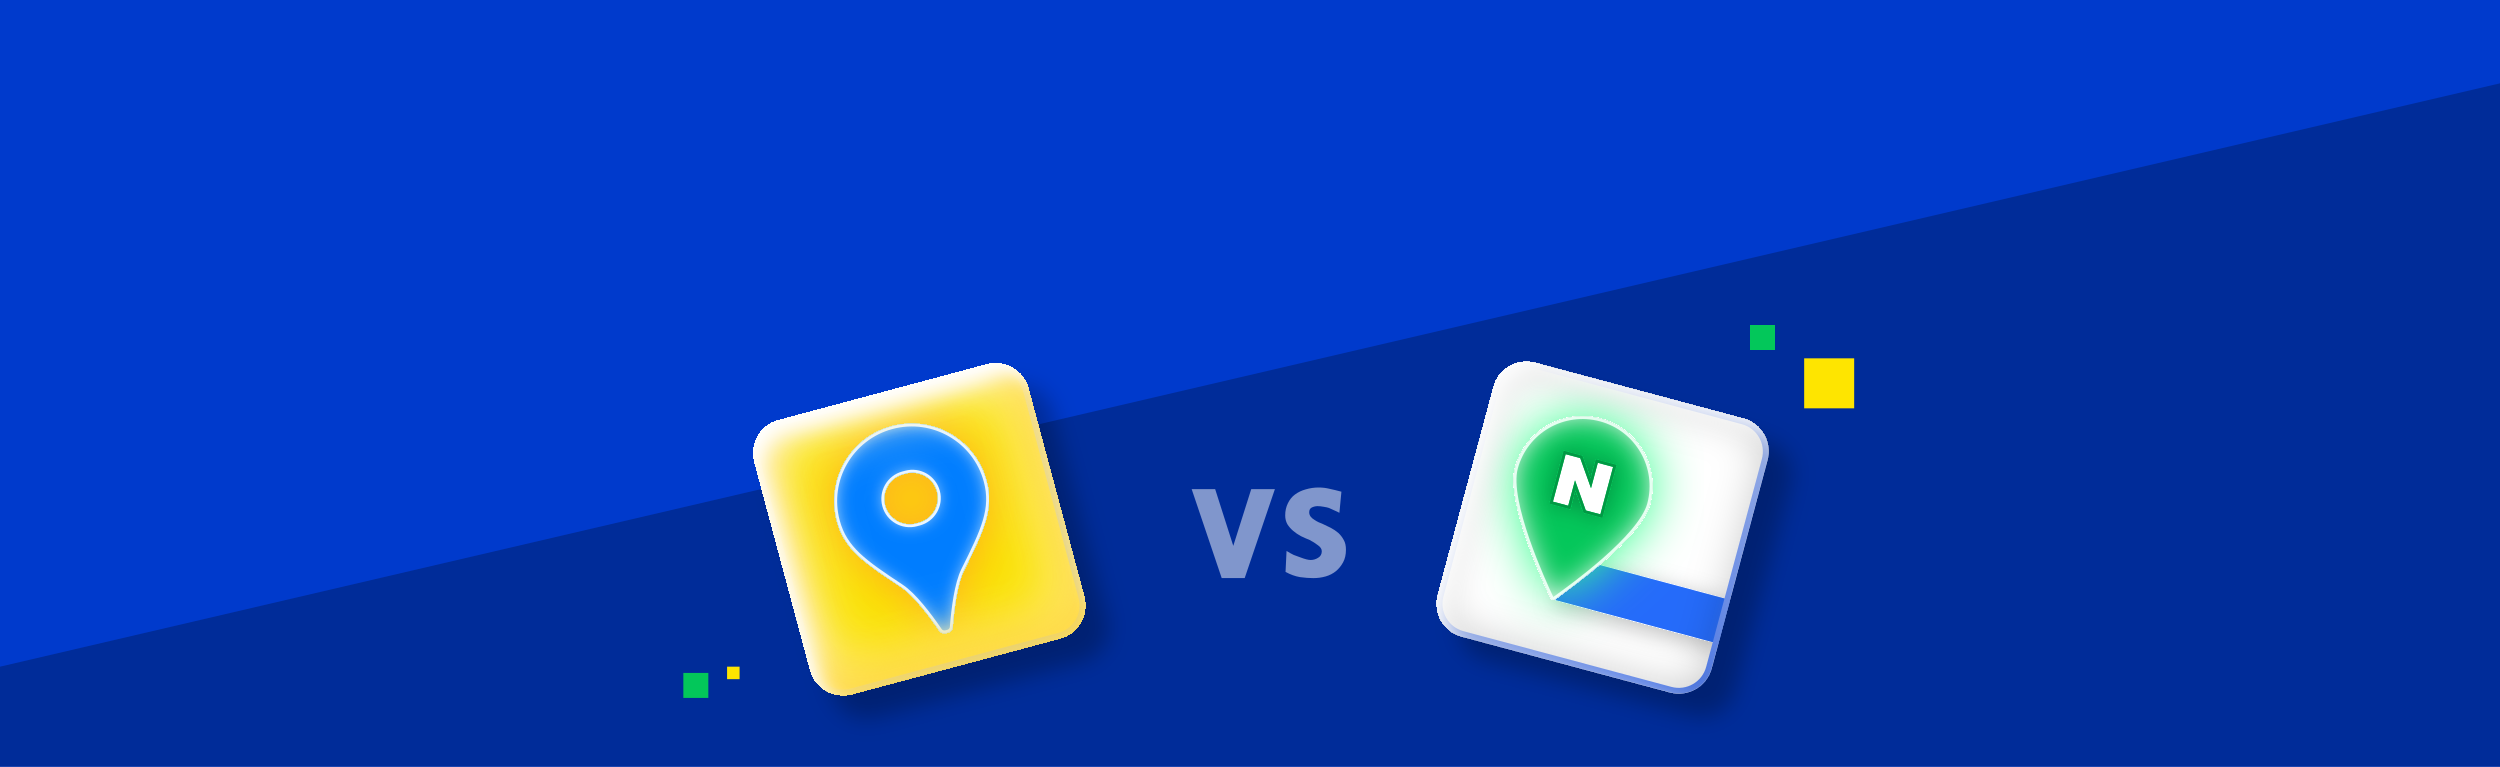
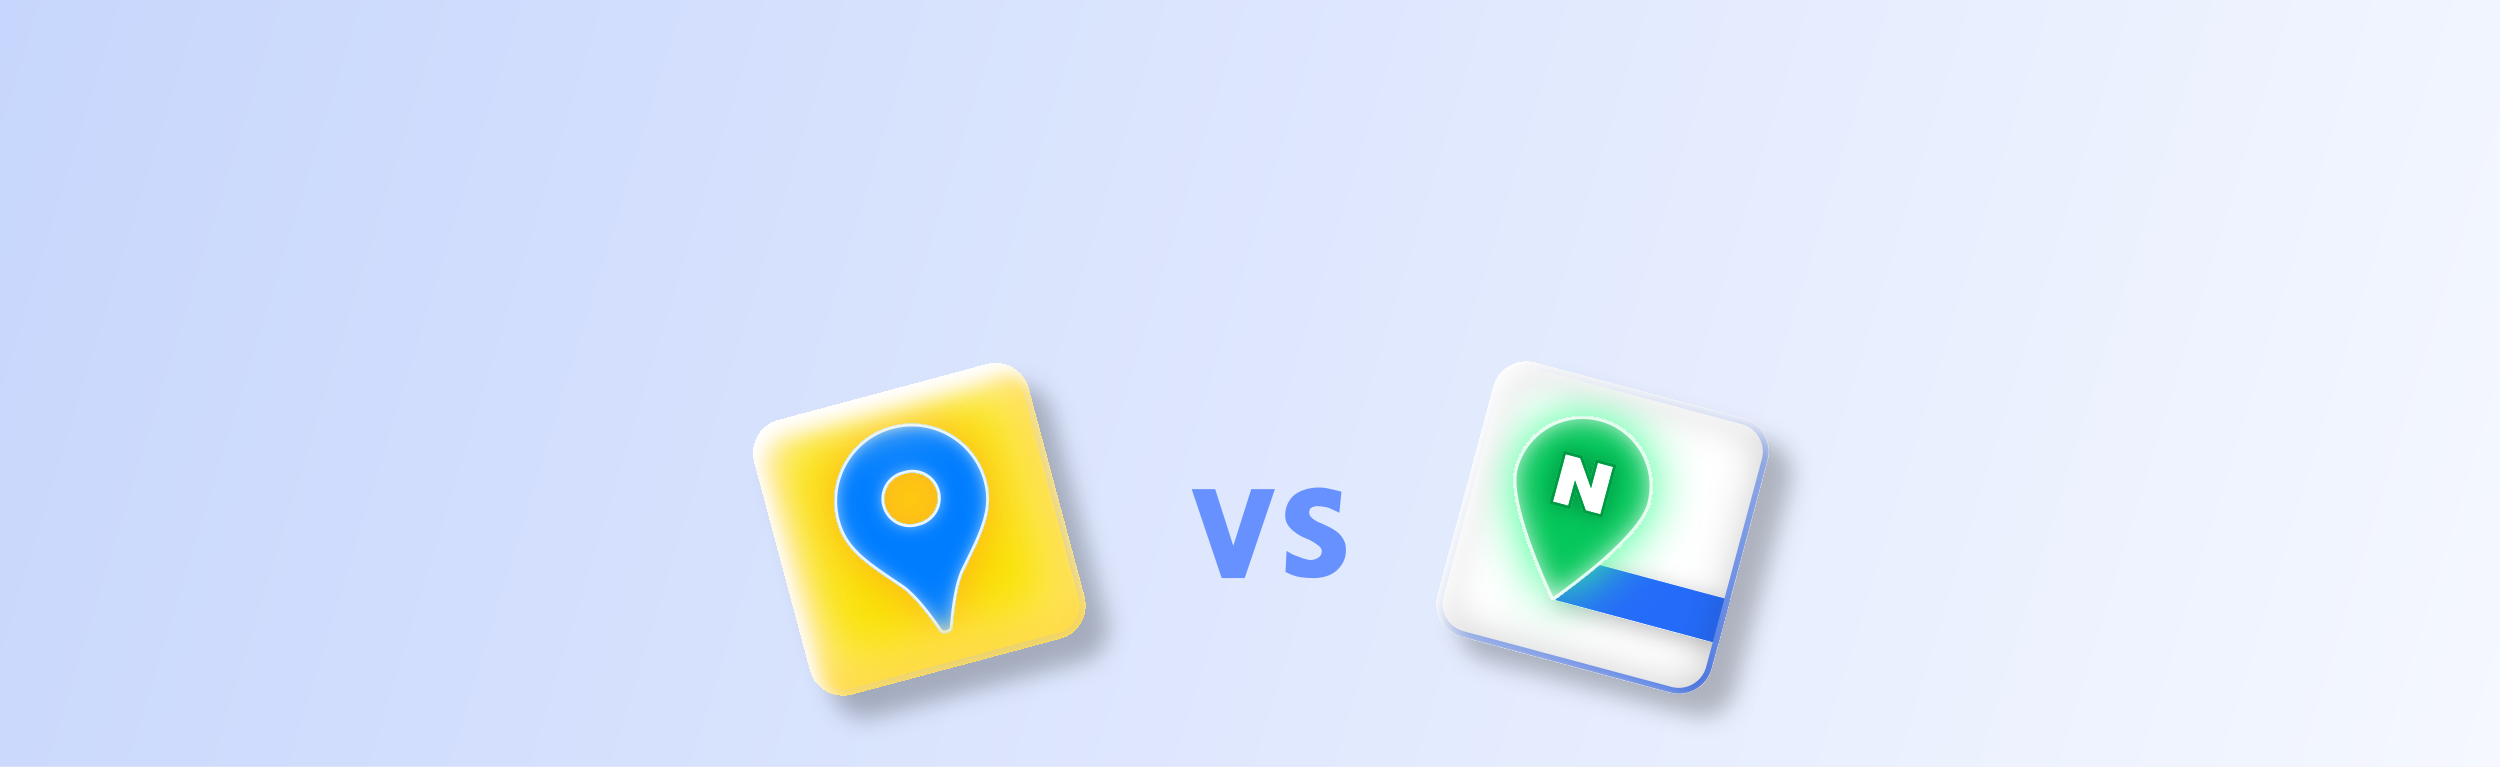
<svg xmlns="http://www.w3.org/2000/svg" width="600" height="184" viewBox="0 0 600 184" fill="none">
  <g clip-path="url(#clip0_1104_13890)">
-     <rect width="600" height="184" fill="#003ACC" />
-     <path d="M0 160L600 20V184H0V160Z" fill="#002C99" />
+     <rect width="600" height="184" fill="url(#paint0_linear_1104_13890)" />
    <g filter="url(#filter0_diiii_1104_13890)">
      <g clip-path="url(#clip1_1104_13890)">
        <rect x="179" y="103" width="68" height="68" rx="8.16" transform="rotate(-15 179 103)" fill="#FAE100" />
        <g filter="url(#filter1_di_1104_13890)">
          <path fill-rule="evenodd" clip-rule="evenodd" d="M214.012 102.301C223.927 99.645 234.119 105.529 236.776 115.444C238.565 122.122 236.177 127.221 231.363 136.841C229.748 140.068 228.992 146.122 228.643 150.53C228.585 151.264 227.976 151.755 227.299 151.888C226.645 152.111 225.873 151.99 225.455 151.384C222.949 147.741 219.267 142.876 216.256 140.889C207.276 134.964 202.658 131.743 200.869 125.065C198.212 115.15 204.097 104.958 214.012 102.301ZM217.402 113.638C217.291 113.667 217.183 113.7 217.076 113.735C216.965 113.758 216.855 113.784 216.745 113.814C213.48 114.689 211.542 118.044 212.417 121.309C213.292 124.574 216.648 126.512 219.913 125.637C220.023 125.607 220.131 125.574 220.239 125.539C220.349 125.516 220.459 125.49 220.569 125.461C223.834 124.586 225.772 121.23 224.897 117.965C224.022 114.701 220.666 112.763 217.402 113.638Z" fill="#007DFF" />
          <path d="M214.1 102.63C223.834 100.022 233.839 105.799 236.447 115.533C238.197 122.065 235.885 127.044 231.059 136.689C230.229 138.348 229.629 140.708 229.193 143.183C228.756 145.666 228.478 148.293 228.304 150.503C228.261 151.039 227.811 151.44 227.233 151.554L227.211 151.559L227.188 151.566C226.631 151.756 226.04 151.634 225.735 151.191C224.479 149.365 222.925 147.228 221.306 145.297C219.691 143.371 217.991 141.627 216.442 140.606C207.44 134.666 202.948 131.51 201.198 124.978C198.589 115.244 204.366 105.238 214.1 102.63ZM217.314 113.309C217.203 113.339 217.094 113.371 216.988 113.406C216.878 113.429 216.768 113.456 216.657 113.485C213.211 114.409 211.166 117.951 212.089 121.397C213.013 124.843 216.555 126.888 220.001 125.965C220.112 125.935 220.22 125.902 220.327 125.868C220.436 125.844 220.547 125.819 220.657 125.789C224.104 124.866 226.149 121.323 225.225 117.877C224.302 114.431 220.76 112.386 217.314 113.309Z" stroke="white" stroke-width="0.68" />
        </g>
      </g>
-       <rect x="179.833" y="103.481" width="66.64" height="66.64" rx="7.48" transform="rotate(-15 179.833 103.481)" stroke="url(#paint0_linear_1104_13890)" stroke-width="1.36" />
+       <rect x="179.833" y="103.481" width="66.64" height="66.64" rx="7.48" transform="rotate(-15 179.833 103.481)" stroke="url(#paint1_linear_1104_13890)" stroke-width="1.36" />
    </g>
    <g filter="url(#filter2_dii_1104_13890)">
      <g clip-path="url(#clip2_1104_13890)">
        <rect x="360.6" y="85" width="68" height="68" rx="8.16" transform="rotate(15 360.6 85.0002)" fill="white" />
        <g filter="url(#filter3_d_1104_13890)">
          <rect x="375.785" y="133.418" width="41.027" height="10.88" transform="rotate(15 375.785 133.418)" fill="#256BFA" />
        </g>
        <g filter="url(#filter4_di_1104_13890)">
          <path d="M396.008 121.004C393.858 129.026 376.685 141.373 373.156 143.841C372.817 144.078 372.367 143.958 372.19 143.585C370.335 139.683 361.454 120.346 363.604 112.321C366.002 103.373 375.199 98.063 384.147 100.461C393.095 102.858 398.405 112.056 396.008 121.004Z" fill="#04C75A" />
          <path d="M384.059 100.789C392.826 103.138 398.029 112.149 395.68 120.916C395.162 122.847 393.726 125.076 391.767 127.39C389.815 129.696 387.37 132.057 384.875 134.25C379.886 138.635 374.721 142.331 372.961 143.562C372.795 143.678 372.584 143.622 372.497 143.439C371.571 141.492 368.894 135.695 366.717 129.388C365.628 126.234 364.666 122.961 364.111 119.981C363.555 116.992 363.415 114.34 363.932 112.409C366.281 103.643 375.293 98.44 384.059 100.789Z" stroke="#CEFFE4" stroke-width="0.68" />
        </g>
        <g filter="url(#filter5_d_1104_13890)">
          <path d="M381.843 117.168L379.254 109.945L375.756 109.007L372.705 120.392L376.37 121.374L378.003 115.28L380.591 122.505L384.09 123.443L387.141 112.058L383.476 111.076L381.843 117.168Z" fill="white" />
          <path d="M376.611 121.791L378.05 116.42L380.271 122.62L380.331 122.787L384.331 123.859L387.558 111.817L383.235 110.659L381.796 116.03L379.574 109.83L379.514 109.662L375.516 108.59L372.289 120.632L376.611 121.791Z" stroke="#019944" stroke-width="0.68" />
        </g>
      </g>
-       <rect x="361.08" y="85.833" width="66.64" height="66.64" rx="7.48" transform="rotate(15 361.08 85.8331)" stroke="url(#paint1_linear_1104_13890)" stroke-width="1.36" />
+       <rect x="361.08" y="85.833" width="66.64" height="66.64" rx="7.48" transform="rotate(15 361.08 85.8331)" stroke="url(#paint2_linear_1104_13890)" stroke-width="1.36" />
    </g>
-     <path d="M308.771 132.223C309.362 132.599 309.939 132.921 310.503 133.19C311.094 133.431 311.644 133.633 312.154 133.794C313.201 134.197 314.006 134.398 314.57 134.398C315.188 134.398 315.778 134.223 316.342 133.874C316.933 133.525 317.228 133.002 317.228 132.304C317.228 131.767 316.919 131.284 316.302 130.854C315.711 130.398 315.053 129.981 314.329 129.605C313.657 129.337 312.959 129.028 312.235 128.679C311.537 128.303 310.906 127.874 310.342 127.39C309.805 126.934 309.349 126.41 308.973 125.82C308.624 125.202 308.449 124.491 308.449 123.685C308.449 122.611 308.664 121.645 309.094 120.786C309.523 119.9 310.087 119.202 310.785 118.691C311.537 118.128 312.409 117.711 313.402 117.443C314.396 117.148 315.429 117 316.503 117C317.389 117 318.262 117.107 319.121 117.322C320.007 117.51 320.946 117.738 321.939 118.007L321.456 123.081C321.188 122.92 320.799 122.732 320.288 122.517C319.805 122.276 319.362 122.074 318.96 121.913C318.664 121.806 318.248 121.712 317.711 121.631C317.174 121.524 316.651 121.47 316.141 121.47C315.631 121.497 315.174 121.618 314.772 121.833C314.396 122.048 314.208 122.423 314.208 122.96C314.208 123.336 314.329 123.685 314.57 124.008C314.812 124.303 315.094 124.544 315.416 124.732C315.765 124.974 316.114 125.175 316.463 125.337C316.812 125.471 317.107 125.592 317.349 125.699C318.02 125.994 318.691 126.317 319.362 126.666C320.033 127.015 320.651 127.431 321.215 127.914C321.752 128.424 322.181 128.988 322.503 129.605C322.852 130.196 323.027 130.975 323.027 131.941C323.027 133.123 322.799 134.129 322.342 134.962C321.886 135.794 321.322 136.492 320.651 137.056C319.926 137.647 319.094 138.076 318.154 138.345C317.215 138.613 316.221 138.747 315.174 138.747C314.208 138.747 313.147 138.667 311.993 138.506C310.865 138.318 309.711 137.902 308.53 137.257L308.771 132.223Z" fill="white" fill-opacity="0.5" />
-     <path d="M298.725 138.739H293.208L286 117.394H291.638L295.987 131.006L300.296 117.394H305.974L298.725 138.739Z" fill="white" fill-opacity="0.5" />
-     <rect x="433" y="86" width="12" height="12" fill="#FEE500" />
-     <rect x="420" y="78" width="6" height="6" fill="#03C75A" />
-     <rect x="164" y="161.5" width="6" height="6" fill="#03C75A" />
-     <rect x="174.5" y="160" width="3" height="3" fill="#FEE500" />
+     <path d="M308.769 132.223C309.36 132.599 309.937 132.921 310.501 133.19C311.092 133.431 311.642 133.633 312.152 133.794C313.199 134.197 314.004 134.398 314.568 134.398C315.186 134.398 315.776 134.223 316.34 133.874C316.931 133.525 317.226 133.002 317.226 132.304C317.226 131.767 316.917 131.284 316.3 130.854C315.709 130.398 315.051 129.981 314.327 129.605C313.655 129.337 312.957 129.028 312.233 128.679C311.535 128.303 310.904 127.874 310.34 127.39C309.803 126.934 309.347 126.41 308.971 125.82C308.622 125.202 308.447 124.491 308.447 123.685C308.447 122.611 308.662 121.645 309.092 120.786C309.521 119.9 310.085 119.202 310.783 118.691C311.535 118.128 312.407 117.711 313.4 117.443C314.394 117.148 315.427 117 316.501 117C317.387 117 318.26 117.107 319.119 117.322C320.005 117.51 320.944 117.738 321.938 118.007L321.454 123.081C321.186 122.92 320.797 122.732 320.286 122.517C319.803 122.276 319.36 122.074 318.958 121.913C318.662 121.806 318.246 121.712 317.709 121.631C317.172 121.524 316.649 121.47 316.139 121.47C315.629 121.497 315.172 121.618 314.77 121.833C314.394 122.048 314.206 122.423 314.206 122.96C314.206 123.336 314.327 123.685 314.568 124.008C314.81 124.303 315.092 124.544 315.414 124.732C315.763 124.974 316.112 125.175 316.461 125.337C316.81 125.471 317.105 125.592 317.347 125.699C318.018 125.994 318.689 126.317 319.36 126.666C320.031 127.015 320.649 127.431 321.213 127.914C321.75 128.424 322.179 128.988 322.501 129.605C322.85 130.196 323.025 130.975 323.025 131.941C323.025 133.123 322.797 134.129 322.34 134.962C321.884 135.794 321.32 136.492 320.649 137.056C319.924 137.647 319.092 138.076 318.152 138.345C317.213 138.613 316.219 138.747 315.172 138.747C314.206 138.747 313.145 138.667 311.991 138.506C310.863 138.318 309.709 137.902 308.528 137.257L308.769 132.223Z" fill="#6691FF" />
+     <path d="M298.725 138.739H293.208L286 117.394H291.638L295.987 131.006L300.296 117.394H305.974L298.725 138.739Z" fill="#6691FF" />
  </g>
  <defs>
    <filter id="filter0_diiii_1104_13890" x="177.64" y="82.681" width="95.523" height="96.882" filterUnits="userSpaceOnUse" color-interpolation-filters="sRGB">
      <feFlood flood-opacity="0" result="BackgroundImageFix" />
      <feColorMatrix in="SourceAlpha" type="matrix" values="0 0 0 0 0 0 0 0 0 0 0 0 0 0 0 0 0 0 127 0" result="hardAlpha" />
      <feOffset dx="5.44" dy="5.44" />
      <feGaussianBlur stdDeviation="2.72" />
      <feComposite in2="hardAlpha" operator="out" />
      <feColorMatrix type="matrix" values="0 0 0 0 0 0 0 0 0 0 0 0 0 0 0 0 0 0 0.25 0" />
      <feBlend mode="normal" in2="BackgroundImageFix" result="effect1_dropShadow_1104_13890" />
      <feBlend mode="normal" in="SourceGraphic" in2="effect1_dropShadow_1104_13890" result="shape" />
      <feColorMatrix in="SourceAlpha" type="matrix" values="0 0 0 0 0 0 0 0 0 0 0 0 0 0 0 0 0 0 127 0" result="hardAlpha" />
      <feMorphology radius="5.44" operator="erode" in="SourceAlpha" result="effect2_innerShadow_1104_13890" />
      <feOffset />
      <feGaussianBlur stdDeviation="8.16" />
      <feComposite in2="hardAlpha" operator="arithmetic" k2="-1" k3="1" />
      <feColorMatrix type="matrix" values="0 0 0 0 1 0 0 0 0 0.985 0 0 0 0 0.848 0 0 0 1 0" />
      <feBlend mode="normal" in2="shape" result="effect2_innerShadow_1104_13890" />
      <feColorMatrix in="SourceAlpha" type="matrix" values="0 0 0 0 0 0 0 0 0 0 0 0 0 0 0 0 0 0 127 0" result="hardAlpha" />
      <feOffset dx="4.08" dy="2.72" />
      <feGaussianBlur stdDeviation="3.4" />
      <feComposite in2="hardAlpha" operator="arithmetic" k2="-1" k3="1" />
      <feColorMatrix type="matrix" values="0 0 0 0 1 0 0 0 0 1 0 0 0 0 1 0 0 0 1 0" />
      <feBlend mode="normal" in2="effect2_innerShadow_1104_13890" result="effect3_innerShadow_1104_13890" />
      <feColorMatrix in="SourceAlpha" type="matrix" values="0 0 0 0 0 0 0 0 0 0 0 0 0 0 0 0 0 0 127 0" result="hardAlpha" />
      <feMorphology radius="4.08" operator="erode" in="SourceAlpha" result="effect4_innerShadow_1104_13890" />
      <feOffset dx="-1.36" dy="-2.72" />
      <feGaussianBlur stdDeviation="5.44" />
      <feComposite in2="hardAlpha" operator="arithmetic" k2="-1" k3="1" />
      <feColorMatrix type="matrix" values="0 0 0 0 1 0 0 0 0 0.806 0 0 0 0 0.106 0 0 0 0.73 0" />
      <feBlend mode="normal" in2="effect3_innerShadow_1104_13890" result="effect4_innerShadow_1104_13890" />
      <feColorMatrix in="SourceAlpha" type="matrix" values="0 0 0 0 0 0 0 0 0 0 0 0 0 0 0 0 0 0 127 0" result="hardAlpha" />
      <feOffset dx="2.72" dy="2.72" />
      <feGaussianBlur stdDeviation="2.04" />
      <feComposite in2="hardAlpha" operator="arithmetic" k2="-1" k3="1" />
      <feColorMatrix type="matrix" values="0 0 0 0 1 0 0 0 0 1 0 0 0 0 1 0 0 0 1 0" />
      <feBlend mode="normal" in2="effect4_innerShadow_1104_13890" result="effect5_innerShadow_1104_13890" />
    </filter>
    <filter id="filter1_di_1104_13890" x="189.35" y="90.784" width="58.899" height="72.089" filterUnits="userSpaceOnUse" color-interpolation-filters="sRGB">
      <feFlood flood-opacity="0" result="BackgroundImageFix" />
      <feColorMatrix in="SourceAlpha" type="matrix" values="0 0 0 0 0 0 0 0 0 0 0 0 0 0 0 0 0 0 127 0" result="hardAlpha" />
      <feOffset />
      <feGaussianBlur stdDeviation="5.44" />
      <feComposite in2="hardAlpha" operator="out" />
      <feColorMatrix type="matrix" values="0 0 0 0 1 0 0 0 0 0.684 0 0 0 0 0.138 0 0 0 1 0" />
      <feBlend mode="normal" in2="BackgroundImageFix" result="effect1_dropShadow_1104_13890" />
      <feBlend mode="normal" in="SourceGraphic" in2="effect1_dropShadow_1104_13890" result="shape" />
      <feColorMatrix in="SourceAlpha" type="matrix" values="0 0 0 0 0 0 0 0 0 0 0 0 0 0 0 0 0 0 127 0" result="hardAlpha" />
      <feOffset />
      <feGaussianBlur stdDeviation="2.04" />
      <feComposite in2="hardAlpha" operator="arithmetic" k2="-1" k3="1" />
      <feColorMatrix type="matrix" values="0 0 0 0 0.779 0 0 0 0 0.897 0 0 0 0 1 0 0 0 1 0" />
      <feBlend mode="normal" in2="shape" result="effect2_innerShadow_1104_13890" />
    </filter>
    <filter id="filter2_dii_1104_13890" x="343" y="85" width="94.163" height="94.163" filterUnits="userSpaceOnUse" color-interpolation-filters="sRGB">
      <feFlood flood-opacity="0" result="BackgroundImageFix" />
      <feColorMatrix in="SourceAlpha" type="matrix" values="0 0 0 0 0 0 0 0 0 0 0 0 0 0 0 0 0 0 127 0" result="hardAlpha" />
      <feOffset dx="5.44" dy="5.44" />
      <feGaussianBlur stdDeviation="2.72" />
      <feComposite in2="hardAlpha" operator="out" />
      <feColorMatrix type="matrix" values="0 0 0 0 0 0 0 0 0 0 0 0 0 0 0 0 0 0 0.25 0" />
      <feBlend mode="normal" in2="BackgroundImageFix" result="effect1_dropShadow_1104_13890" />
      <feBlend mode="normal" in="SourceGraphic" in2="effect1_dropShadow_1104_13890" result="shape" />
      <feColorMatrix in="SourceAlpha" type="matrix" values="0 0 0 0 0 0 0 0 0 0 0 0 0 0 0 0 0 0 127 0" result="hardAlpha" />
      <feOffset />
      <feGaussianBlur stdDeviation="5.44" />
      <feComposite in2="hardAlpha" operator="arithmetic" k2="-1" k3="1" />
      <feColorMatrix type="matrix" values="0 0 0 0 0 0 0 0 0 0 0 0 0 0 0 0 0 0 0.25 0" />
      <feBlend mode="normal" in2="shape" result="effect2_innerShadow_1104_13890" />
      <feColorMatrix in="SourceAlpha" type="matrix" values="0 0 0 0 0 0 0 0 0 0 0 0 0 0 0 0 0 0 127 0" result="hardAlpha" />
      <feOffset dx="2.72" dy="2.72" />
      <feGaussianBlur stdDeviation="2.72" />
      <feComposite in2="hardAlpha" operator="arithmetic" k2="-1" k3="1" />
      <feColorMatrix type="matrix" values="0 0 0 0 1 0 0 0 0 1 0 0 0 0 1 0 0 0 1 0" />
      <feBlend mode="normal" in2="effect2_innerShadow_1104_13890" result="effect3_innerShadow_1104_13890" />
    </filter>
    <filter id="filter3_d_1104_13890" x="367.529" y="129.338" width="53.325" height="32.008" filterUnits="userSpaceOnUse" color-interpolation-filters="sRGB">
      <feFlood flood-opacity="0" result="BackgroundImageFix" />
      <feColorMatrix in="SourceAlpha" type="matrix" values="0 0 0 0 0 0 0 0 0 0 0 0 0 0 0 0 0 0 127 0" result="hardAlpha" />
      <feOffset dy="1.36" />
      <feGaussianBlur stdDeviation="2.72" />
      <feComposite in2="hardAlpha" operator="out" />
      <feColorMatrix type="matrix" values="0 0 0 0 0 0 0 0 0 0 0 0 0 0 0 0 0 0 0.25 0" />
      <feBlend mode="normal" in2="BackgroundImageFix" result="effect1_dropShadow_1104_13890" />
      <feBlend mode="normal" in="SourceGraphic" in2="effect1_dropShadow_1104_13890" result="shape" />
    </filter>
    <filter id="filter4_di_1104_13890" x="351.031" y="87.645" width="57.792" height="68.558" filterUnits="userSpaceOnUse" color-interpolation-filters="sRGB">
      <feFlood flood-opacity="0" result="BackgroundImageFix" />
      <feColorMatrix in="SourceAlpha" type="matrix" values="0 0 0 0 0 0 0 0 0 0 0 0 0 0 0 0 0 0 127 0" result="hardAlpha" />
      <feOffset />
      <feGaussianBlur stdDeviation="6.12" />
      <feComposite in2="hardAlpha" operator="out" />
      <feColorMatrix type="matrix" values="0 0 0 0 0.204 0 0 0 0 1 0 0 0 0 0.557 0 0 0 1 0" />
      <feBlend mode="normal" in2="BackgroundImageFix" result="effect1_dropShadow_1104_13890" />
      <feBlend mode="normal" in="SourceGraphic" in2="effect1_dropShadow_1104_13890" result="shape" />
      <feColorMatrix in="SourceAlpha" type="matrix" values="0 0 0 0 0 0 0 0 0 0 0 0 0 0 0 0 0 0 127 0" result="hardAlpha" />
      <feOffset />
      <feGaussianBlur stdDeviation="3.4" />
      <feComposite in2="hardAlpha" operator="arithmetic" k2="-1" k3="1" />
      <feColorMatrix type="matrix" values="0 0 0 0 1 0 0 0 0 1 0 0 0 0 1 0 0 0 1 0" />
      <feBlend mode="normal" in2="shape" result="effect2_innerShadow_1104_13890" />
    </filter>
    <filter id="filter5_d_1104_13890" x="366.433" y="102.734" width="26.98" height="26.981" filterUnits="userSpaceOnUse" color-interpolation-filters="sRGB">
      <feFlood flood-opacity="0" result="BackgroundImageFix" />
      <feColorMatrix in="SourceAlpha" type="matrix" values="0 0 0 0 0 0 0 0 0 0 0 0 0 0 0 0 0 0 127 0" result="hardAlpha" />
      <feOffset />
      <feGaussianBlur stdDeviation="2.72" />
      <feComposite in2="hardAlpha" operator="out" />
      <feColorMatrix type="matrix" values="0 0 0 0 0 0 0 0 0 0 0 0 0 0 0 0 0 0 0.25 0" />
      <feBlend mode="normal" in2="BackgroundImageFix" result="effect1_dropShadow_1104_13890" />
      <feBlend mode="normal" in="SourceGraphic" in2="effect1_dropShadow_1104_13890" result="shape" />
    </filter>
-     <linearGradient id="paint0_linear_1104_13890" x1="175.6" y1="92.234" x2="238.16" y2="174.4" gradientUnits="userSpaceOnUse">
+     <linearGradient id="paint0_linear_1104_13890" x1="0" y1="0" x2="600" y2="184" gradientUnits="userSpaceOnUse">
+       <stop stop-color="#C7D6FC" />
+       <stop offset="1" stop-color="#F5F8FF" />
+     </linearGradient>
+     <linearGradient id="paint1_linear_1104_13890" x1="175.6" y1="92.234" x2="238.16" y2="174.4" gradientUnits="userSpaceOnUse">
      <stop offset="0.081" stop-color="white" />
      <stop offset="1" stop-color="#6D96FF" />
    </linearGradient>
-     <linearGradient id="paint1_linear_1104_13890" x1="360.6" y1="85" x2="428.6" y2="153" gradientUnits="userSpaceOnUse">
+     <linearGradient id="paint2_linear_1104_13890" x1="360.6" y1="85" x2="428.6" y2="153" gradientUnits="userSpaceOnUse">
      <stop stop-color="white" />
      <stop offset="1" stop-color="#4D7FFF" />
    </linearGradient>
    <clipPath id="clip0_1104_13890">
      <rect width="600" height="184" fill="white" />
    </clipPath>
    <clipPath id="clip1_1104_13890">
      <rect x="179" y="103" width="68" height="68" rx="8.16" transform="rotate(-15 179 103)" fill="white" />
    </clipPath>
    <clipPath id="clip2_1104_13890">
      <rect x="360.6" y="85" width="68" height="68" rx="8.16" transform="rotate(15 360.6 85.0002)" fill="white" />
    </clipPath>
  </defs>
</svg>
